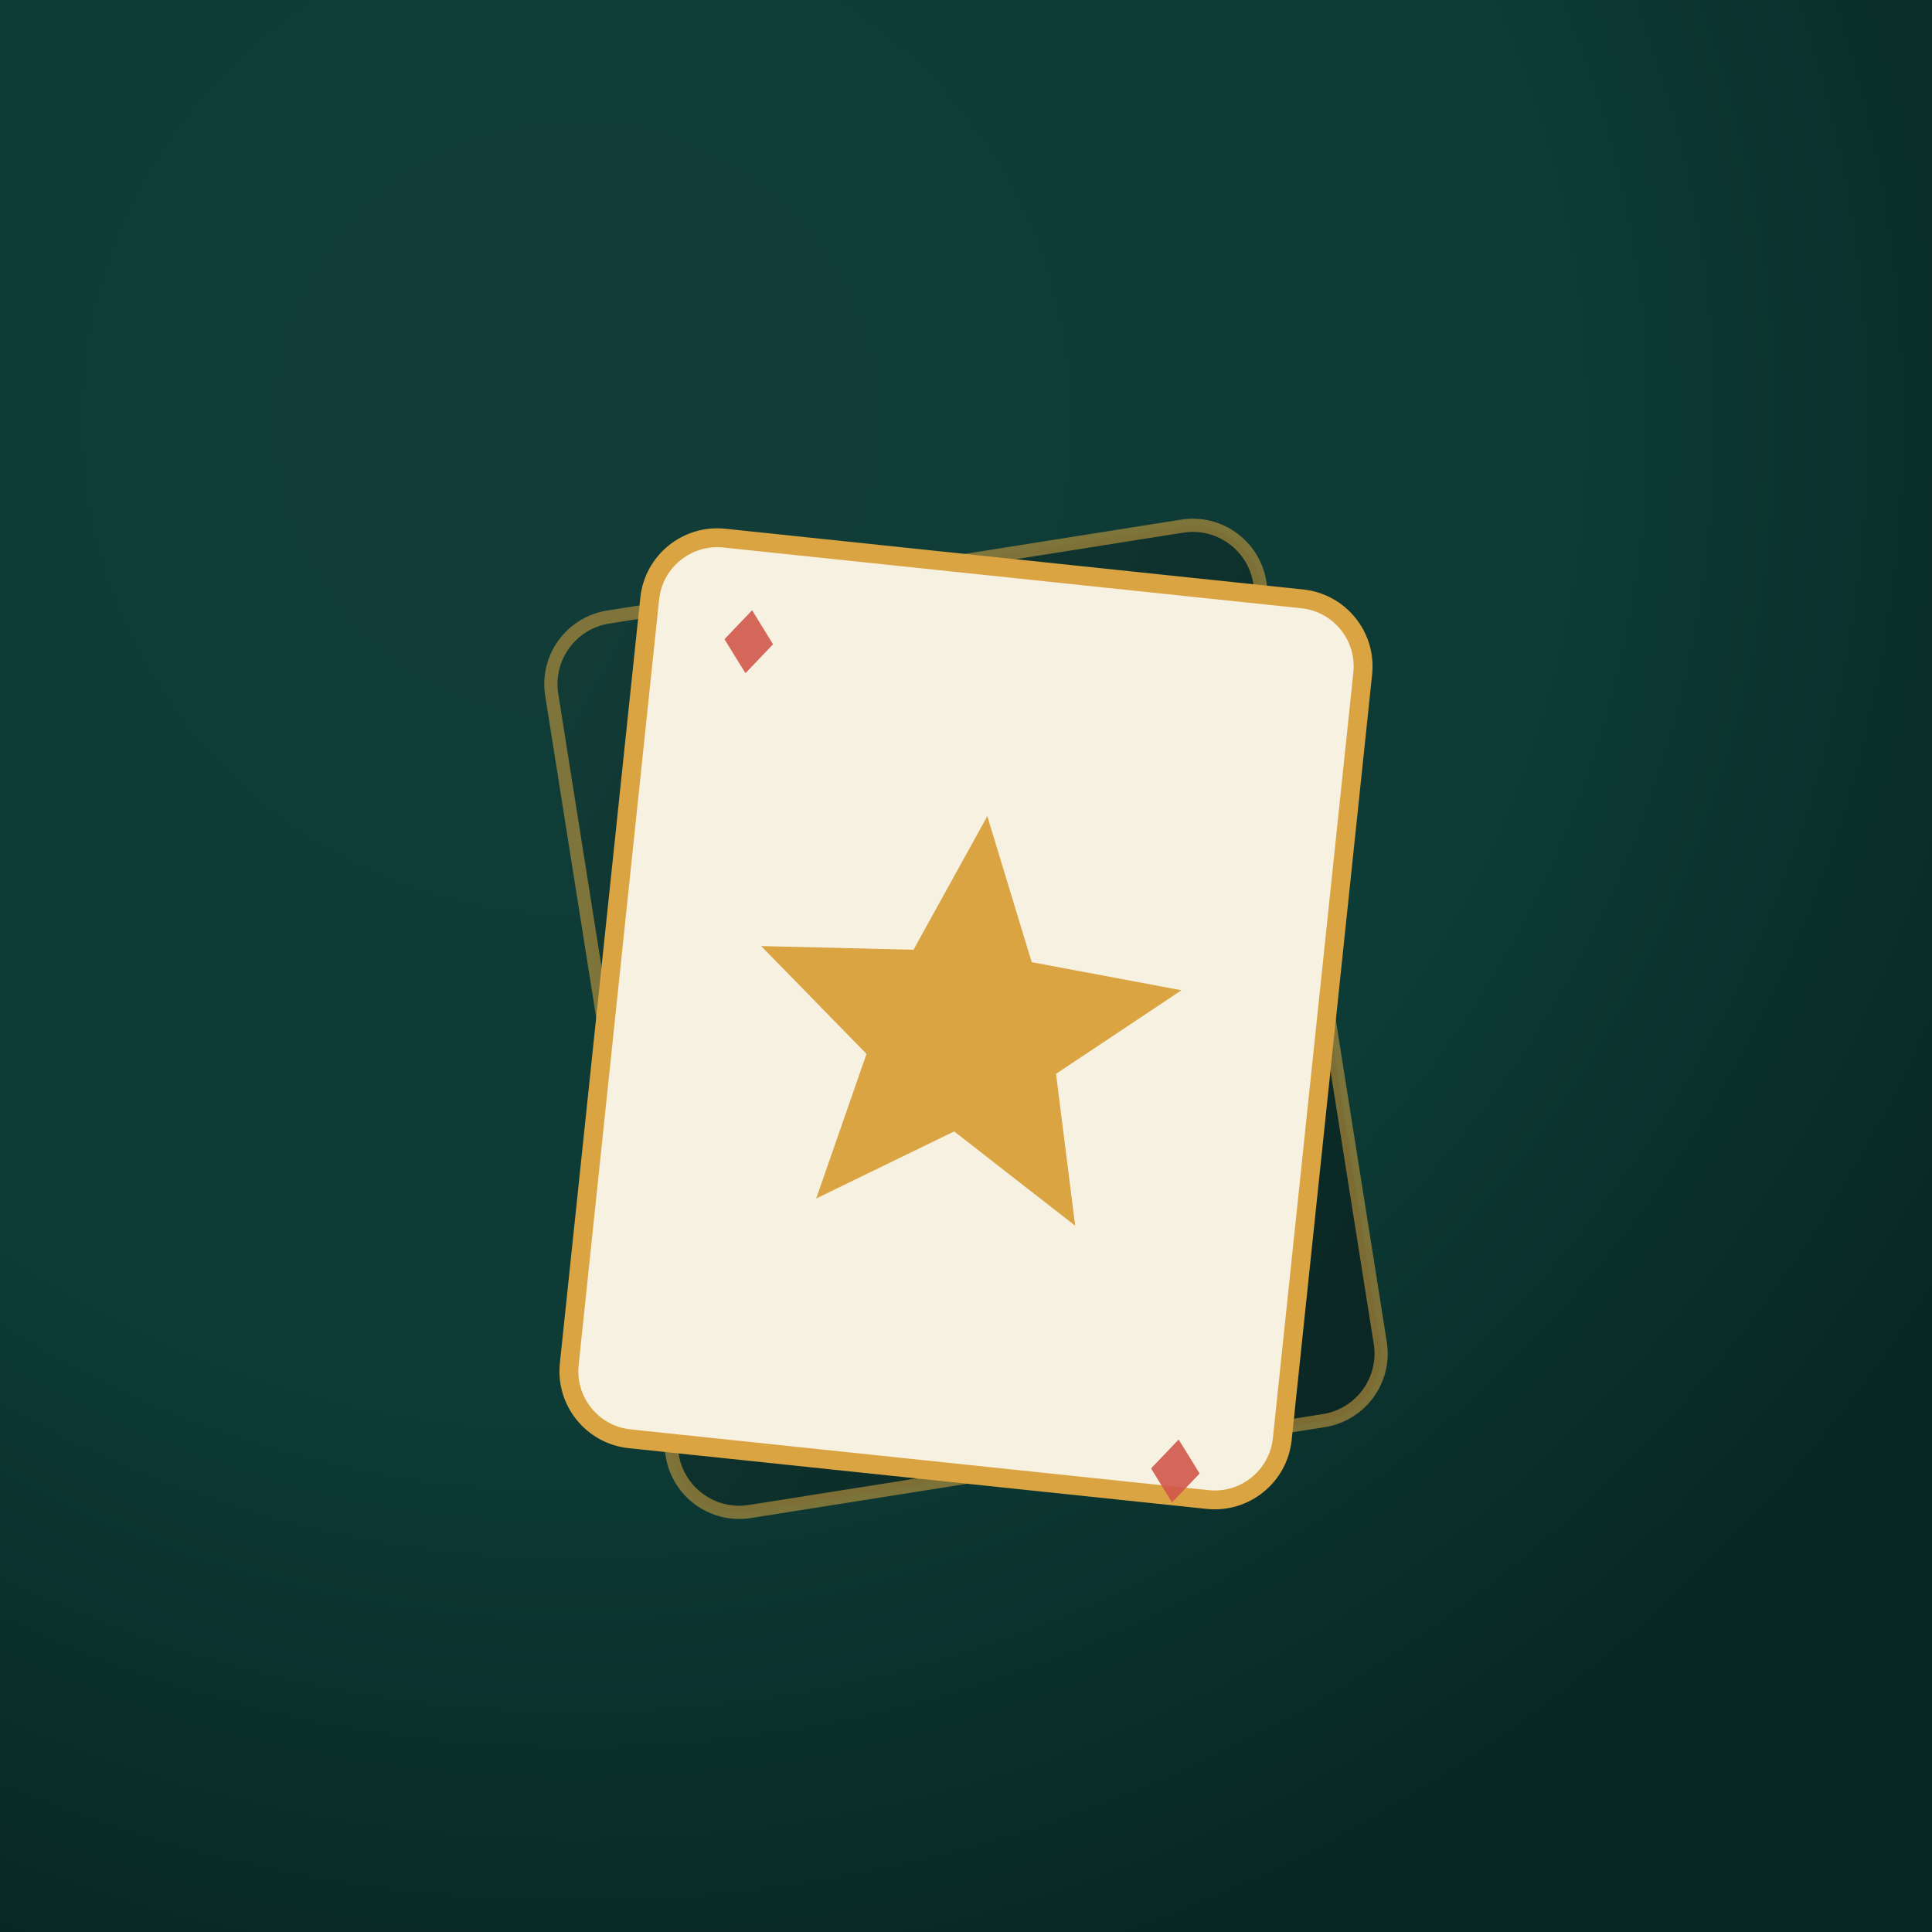
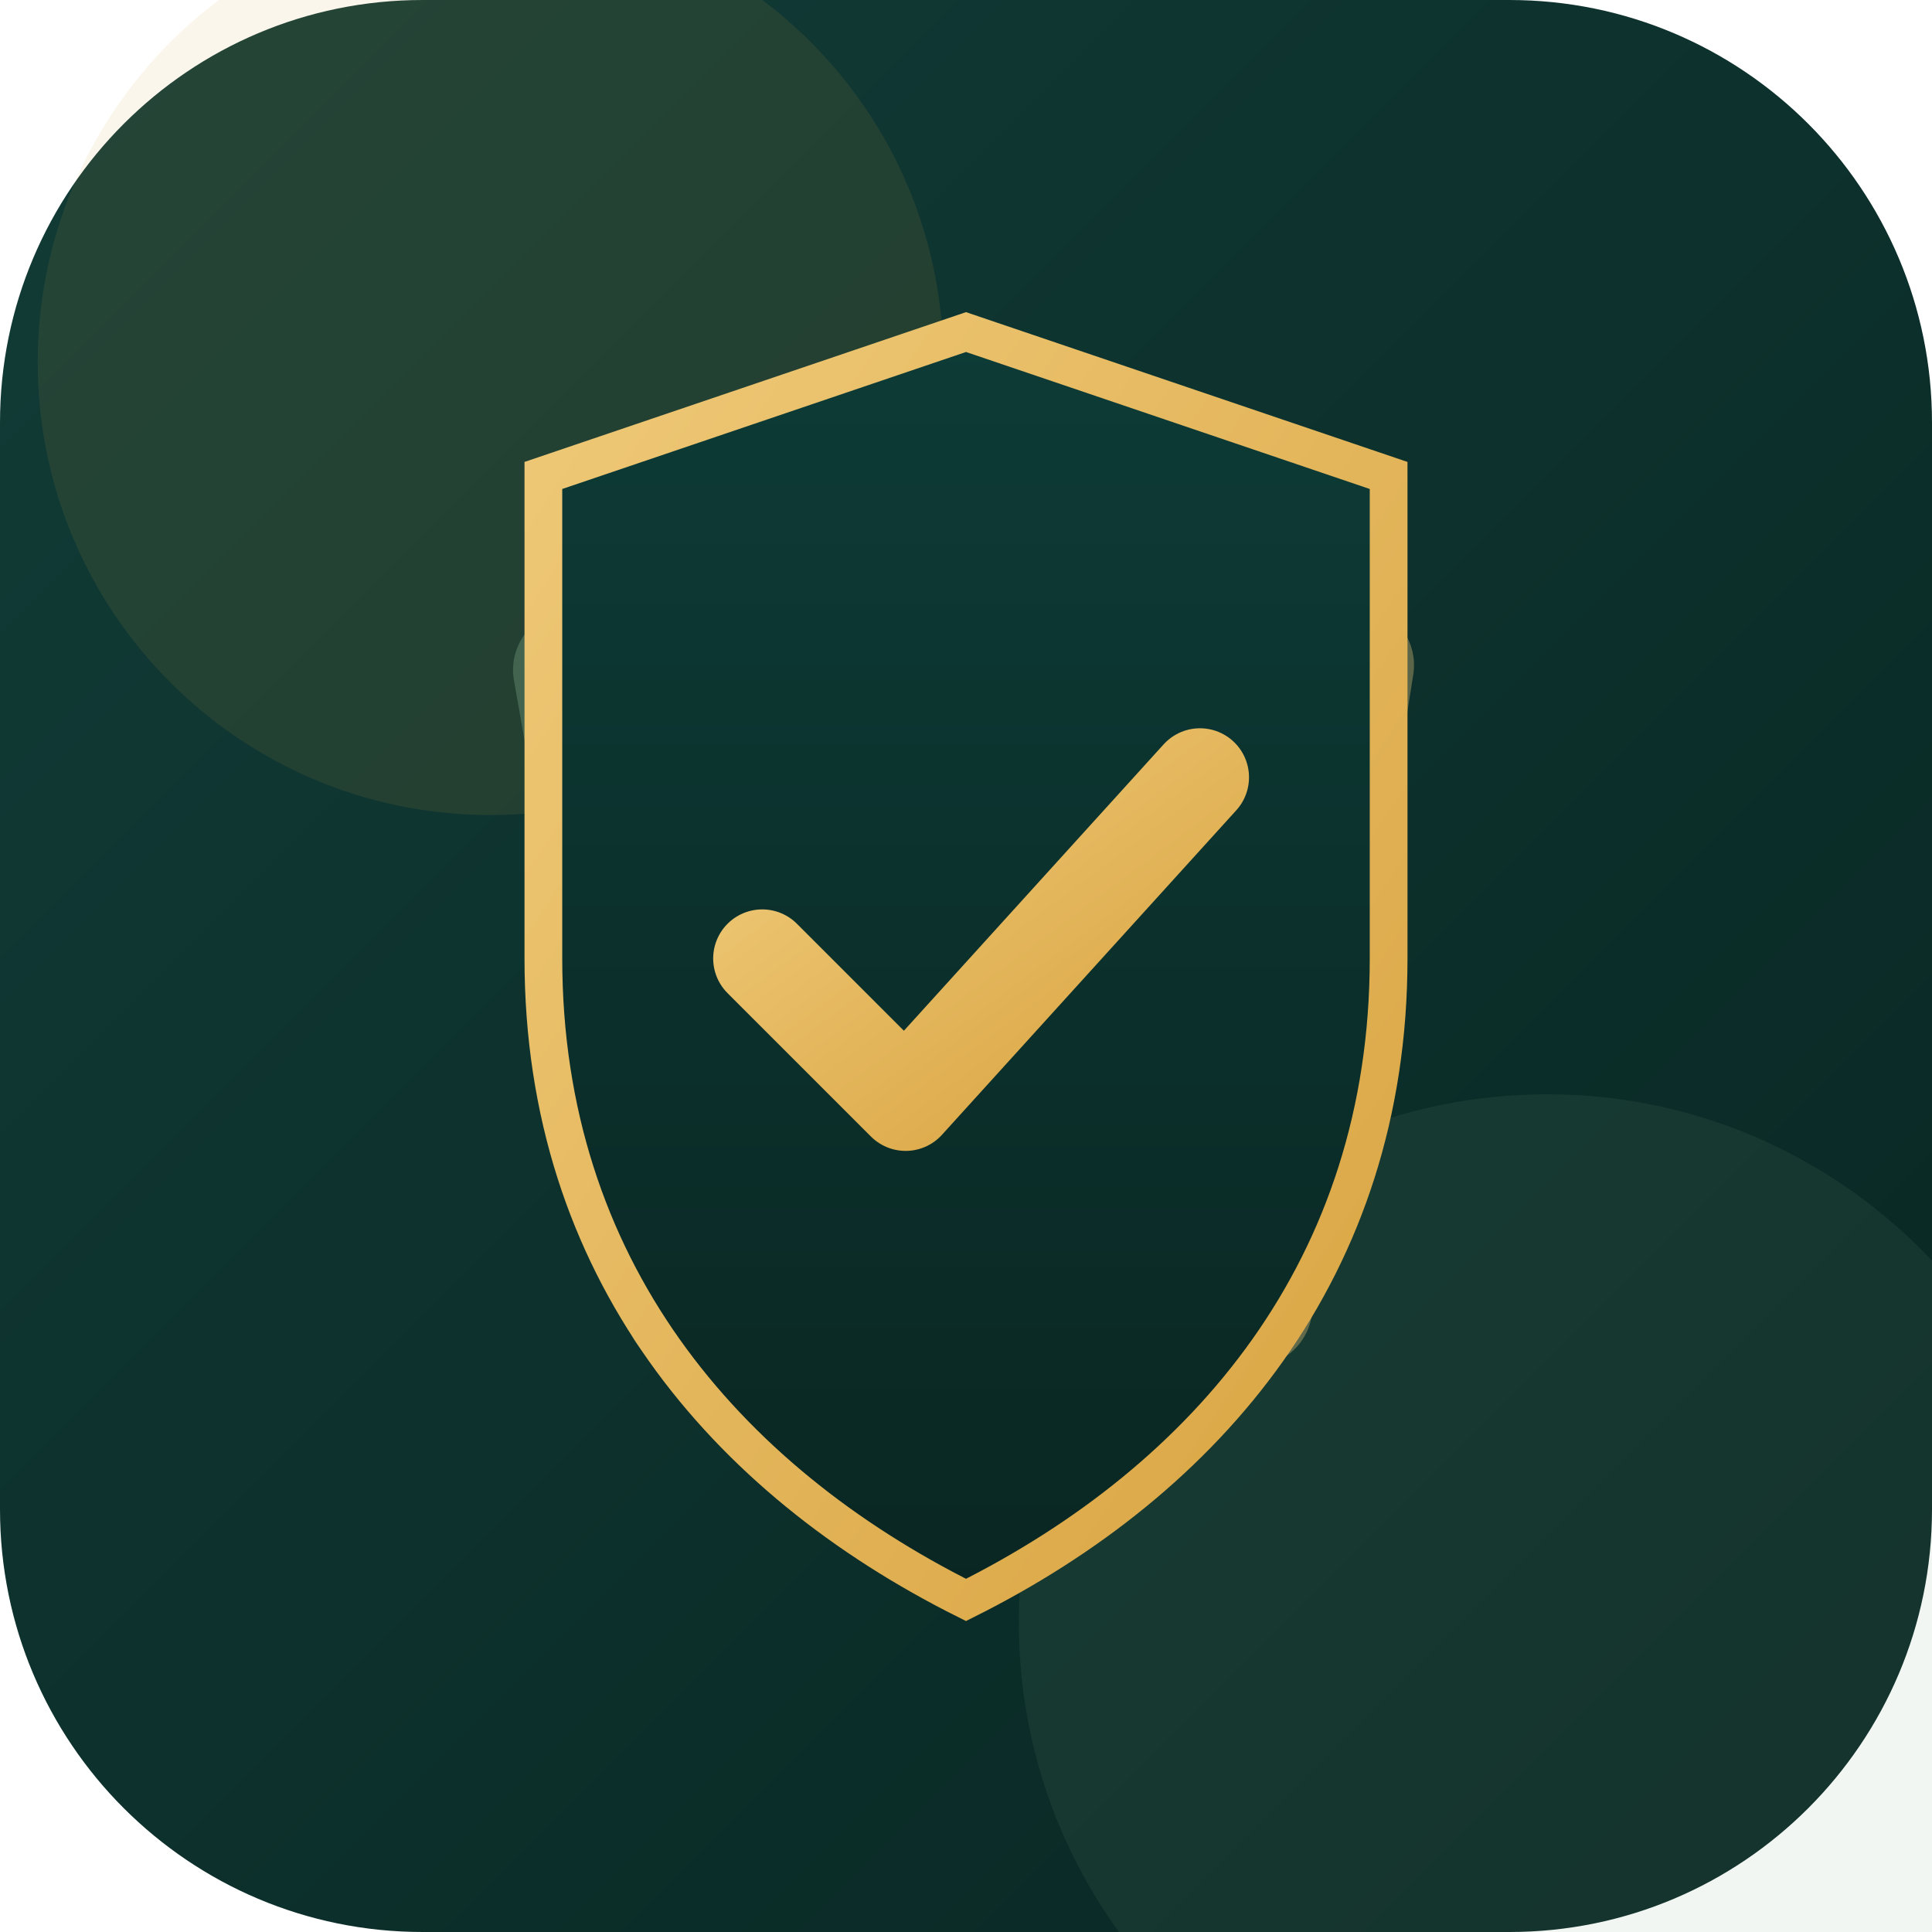
- <svg xmlns="http://www.w3.org/2000/svg" viewBox="0 0 1024 1024">
+ <svg xmlns="http://www.w3.org/2000/svg" viewBox="0 0 512 512">
  <defs>
-     <radialGradient id="bg" cx="30%" cy="22%" r="85%">
-       <stop offset="0%" stop-color="#123c37" />
-       <stop offset="60%" stop-color="#0D3B36" />
-       <stop offset="100%" stop-color="#082622" />
-     </radialGradient>
-     <linearGradient id="cardBack" x1="0%" y1="0%" x2="100%" y2="100%">
-       <stop offset="0%" stop-color="#123c37" />
-       <stop offset="100%" stop-color="#0a2622" />
+     <linearGradient id="bg" x1="0" y1="0" x2="1" y2="1">
+       <stop offset="0" stop-color="#123c37" />
+       <stop offset="1" stop-color="#082622" />
+     </linearGradient>
+     <linearGradient id="shield" x1="0" y1="0" x2="0" y2="1">
+       <stop offset="0" stop-color="#0D3B36" />
+       <stop offset="1" stop-color="#0a2622" />
+     </linearGradient>
+     <linearGradient id="gold" x1="0" y1="0" x2="1" y2="1">
+       <stop offset="0" stop-color="#EFC978" />
+       <stop offset="1" stop-color="#D9A441" />
    </linearGradient>
  </defs>
-   <rect width="1024" height="1024" fill="url(#bg)" />
-   <g transform="translate(512 540) rotate(-9) translate(-190 -240)">
-     <rect x="0" y="0" width="380" height="480" rx="36" fill="url(#cardBack)" stroke="#D9A441" stroke-width="7" stroke-opacity="0.55" />
-   </g>
-   <g transform="translate(512 540) rotate(6) translate(-190 -240)">
-     <rect x="0" y="0" width="380" height="480" rx="36" fill="#F7F1E1" stroke="#D9A441" stroke-width="10" />
-     <g transform="translate(190 240)">
-       <path d="M0 -108 L31.5 -33.5 L112 -27 L50.5 24 L69 103 L0 60 L-69 103 L-50.5 24 L-112 -27 L-31.5 -33.5 Z" fill="#D9A441" />
-     </g>
-     <g fill="#D2574B" opacity="0.9">
-       <text x="34" y="70" font-family="Georgia, 'DejaVu Serif', serif" font-size="46" font-weight="bold">♦</text>
-       <text x="346" y="450" font-family="Georgia, 'DejaVu Serif', serif" font-size="46" font-weight="bold" transform="rotate(180 346 450)">♦</text>
-     </g>
-   </g>
+   <rect width="512" height="512" rx="112" fill="url(#bg)" />
+   <circle cx="130" cy="96" r="120" fill="#D9A441" opacity="0.10" />
+   <circle cx="410" cy="430" r="140" fill="#7FA684" opacity="0.10" />
+   <rect x="150" y="150" width="150" height="204" rx="16" fill="#7FA684" opacity="0.35" transform="rotate(-10 225 252)" />
+   <rect x="212" y="150" width="150" height="204" rx="16" fill="#EFC978" opacity="0.35" transform="rotate(9 287 252)" />
+   <path d="M256 88 L368 126 V254 C368 336 320 392 256 424 C192 392 144 336 144 254 V126 Z" fill="url(#shield)" stroke="url(#gold)" stroke-width="10" />
+   <path d="M202 254 L240 292 L318 206" fill="none" stroke="url(#gold)" stroke-width="26" stroke-linecap="round" stroke-linejoin="round" />
</svg>
